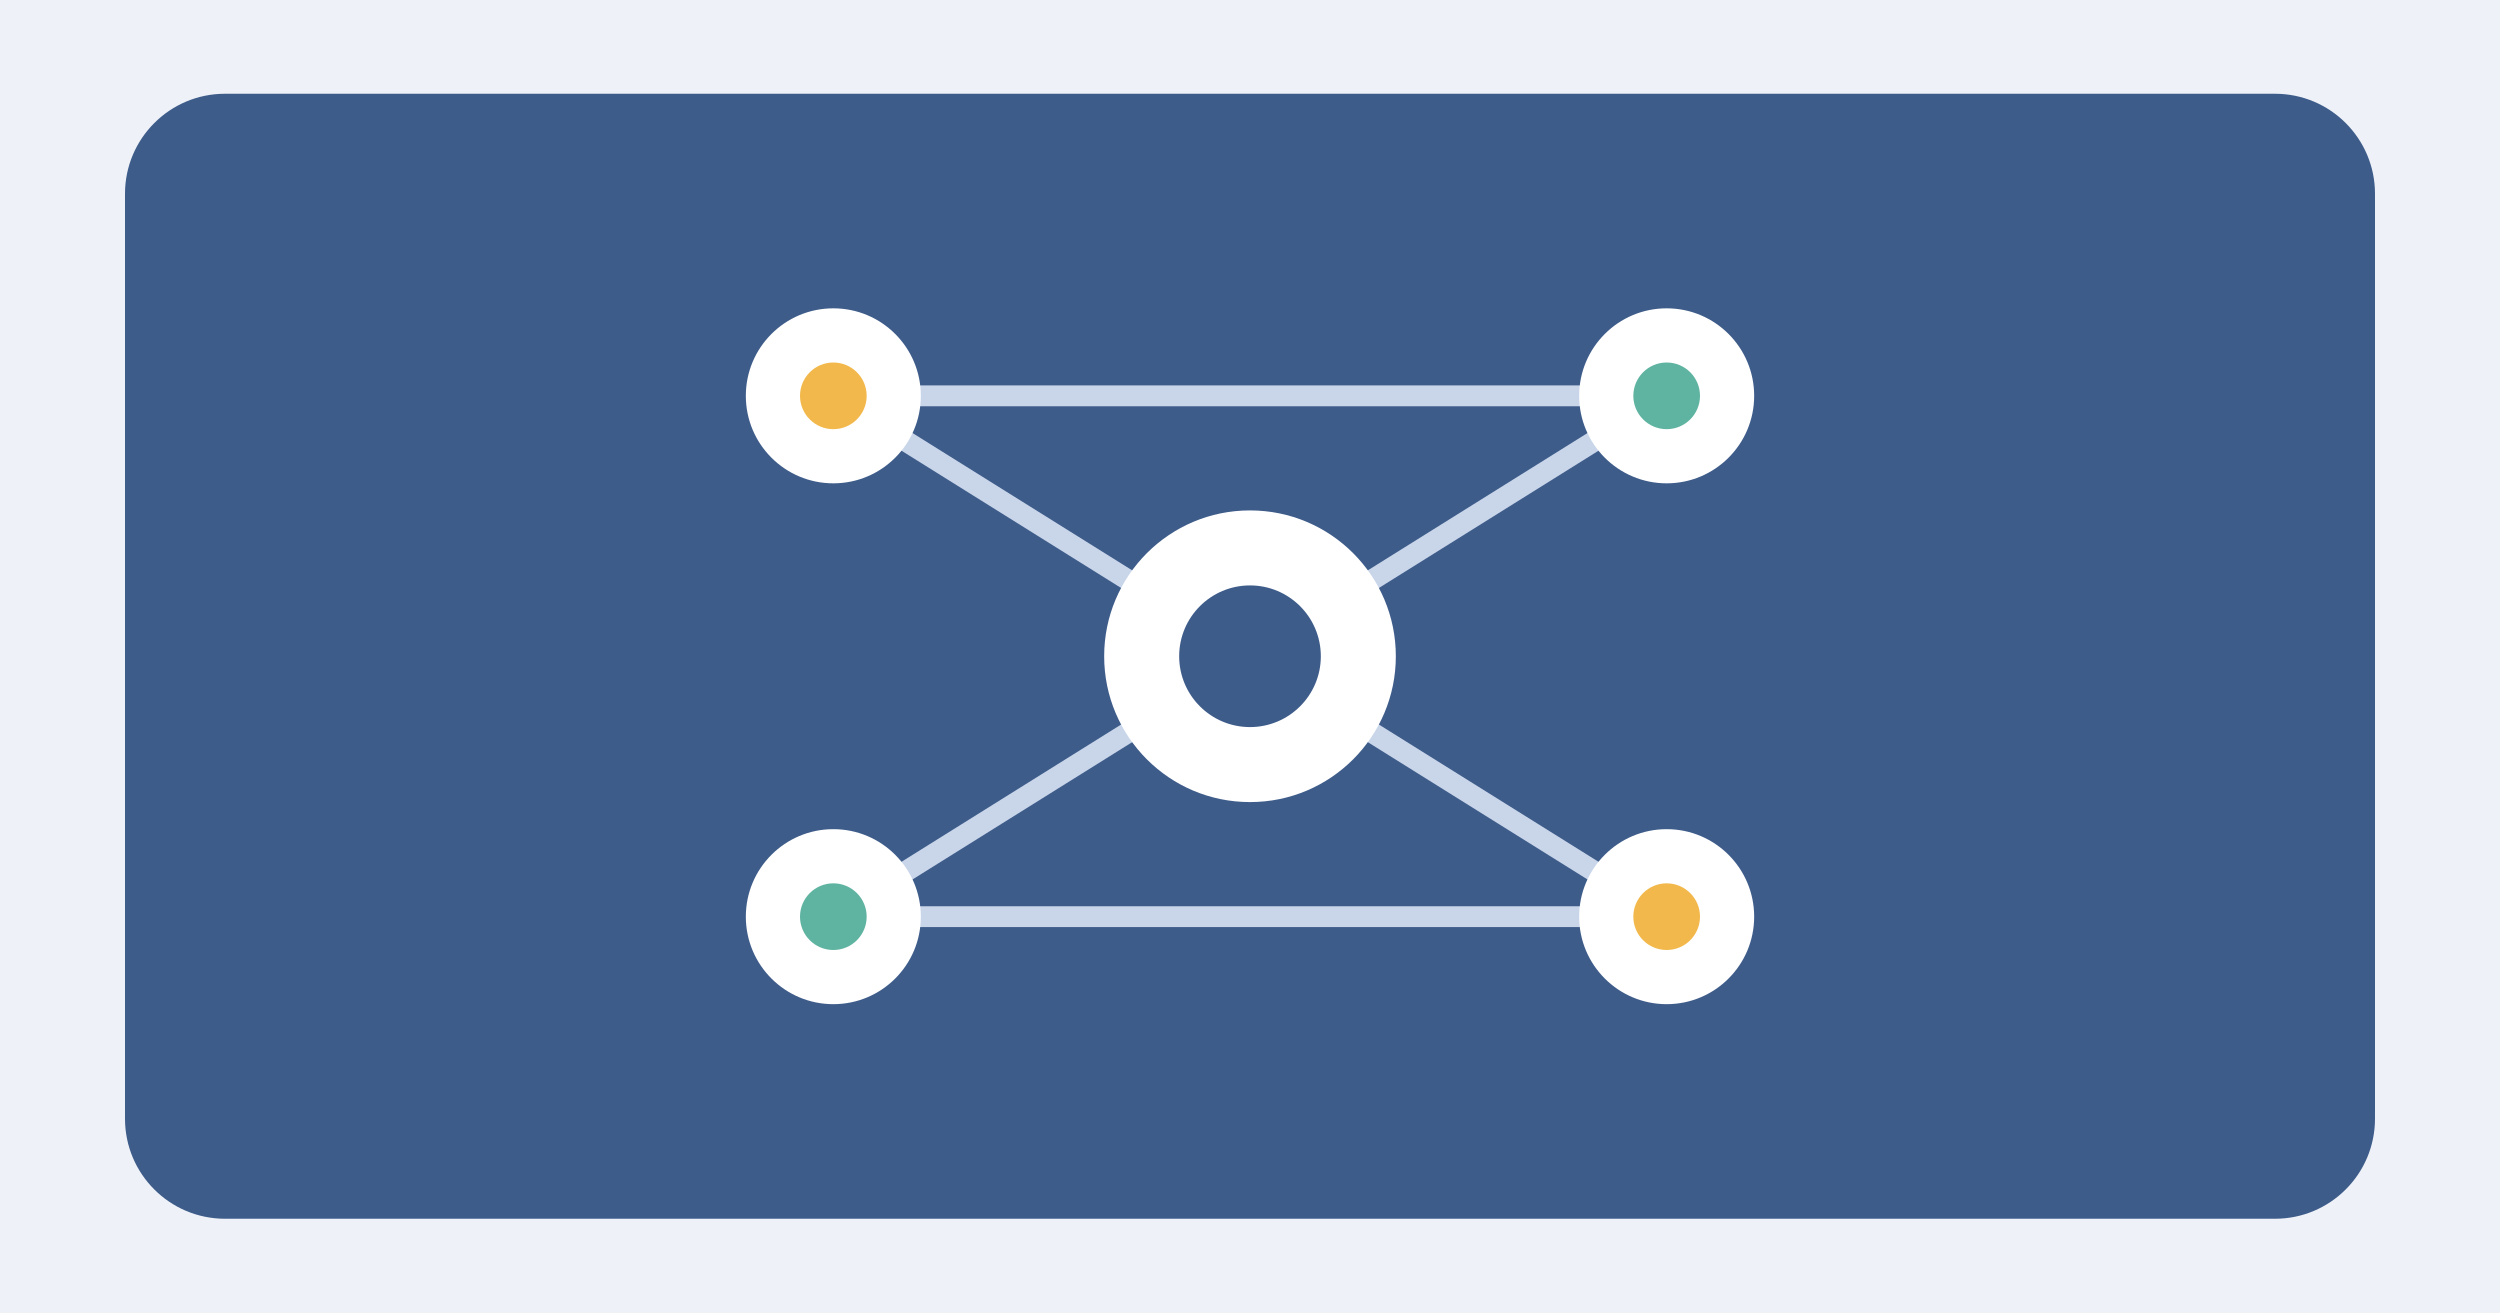
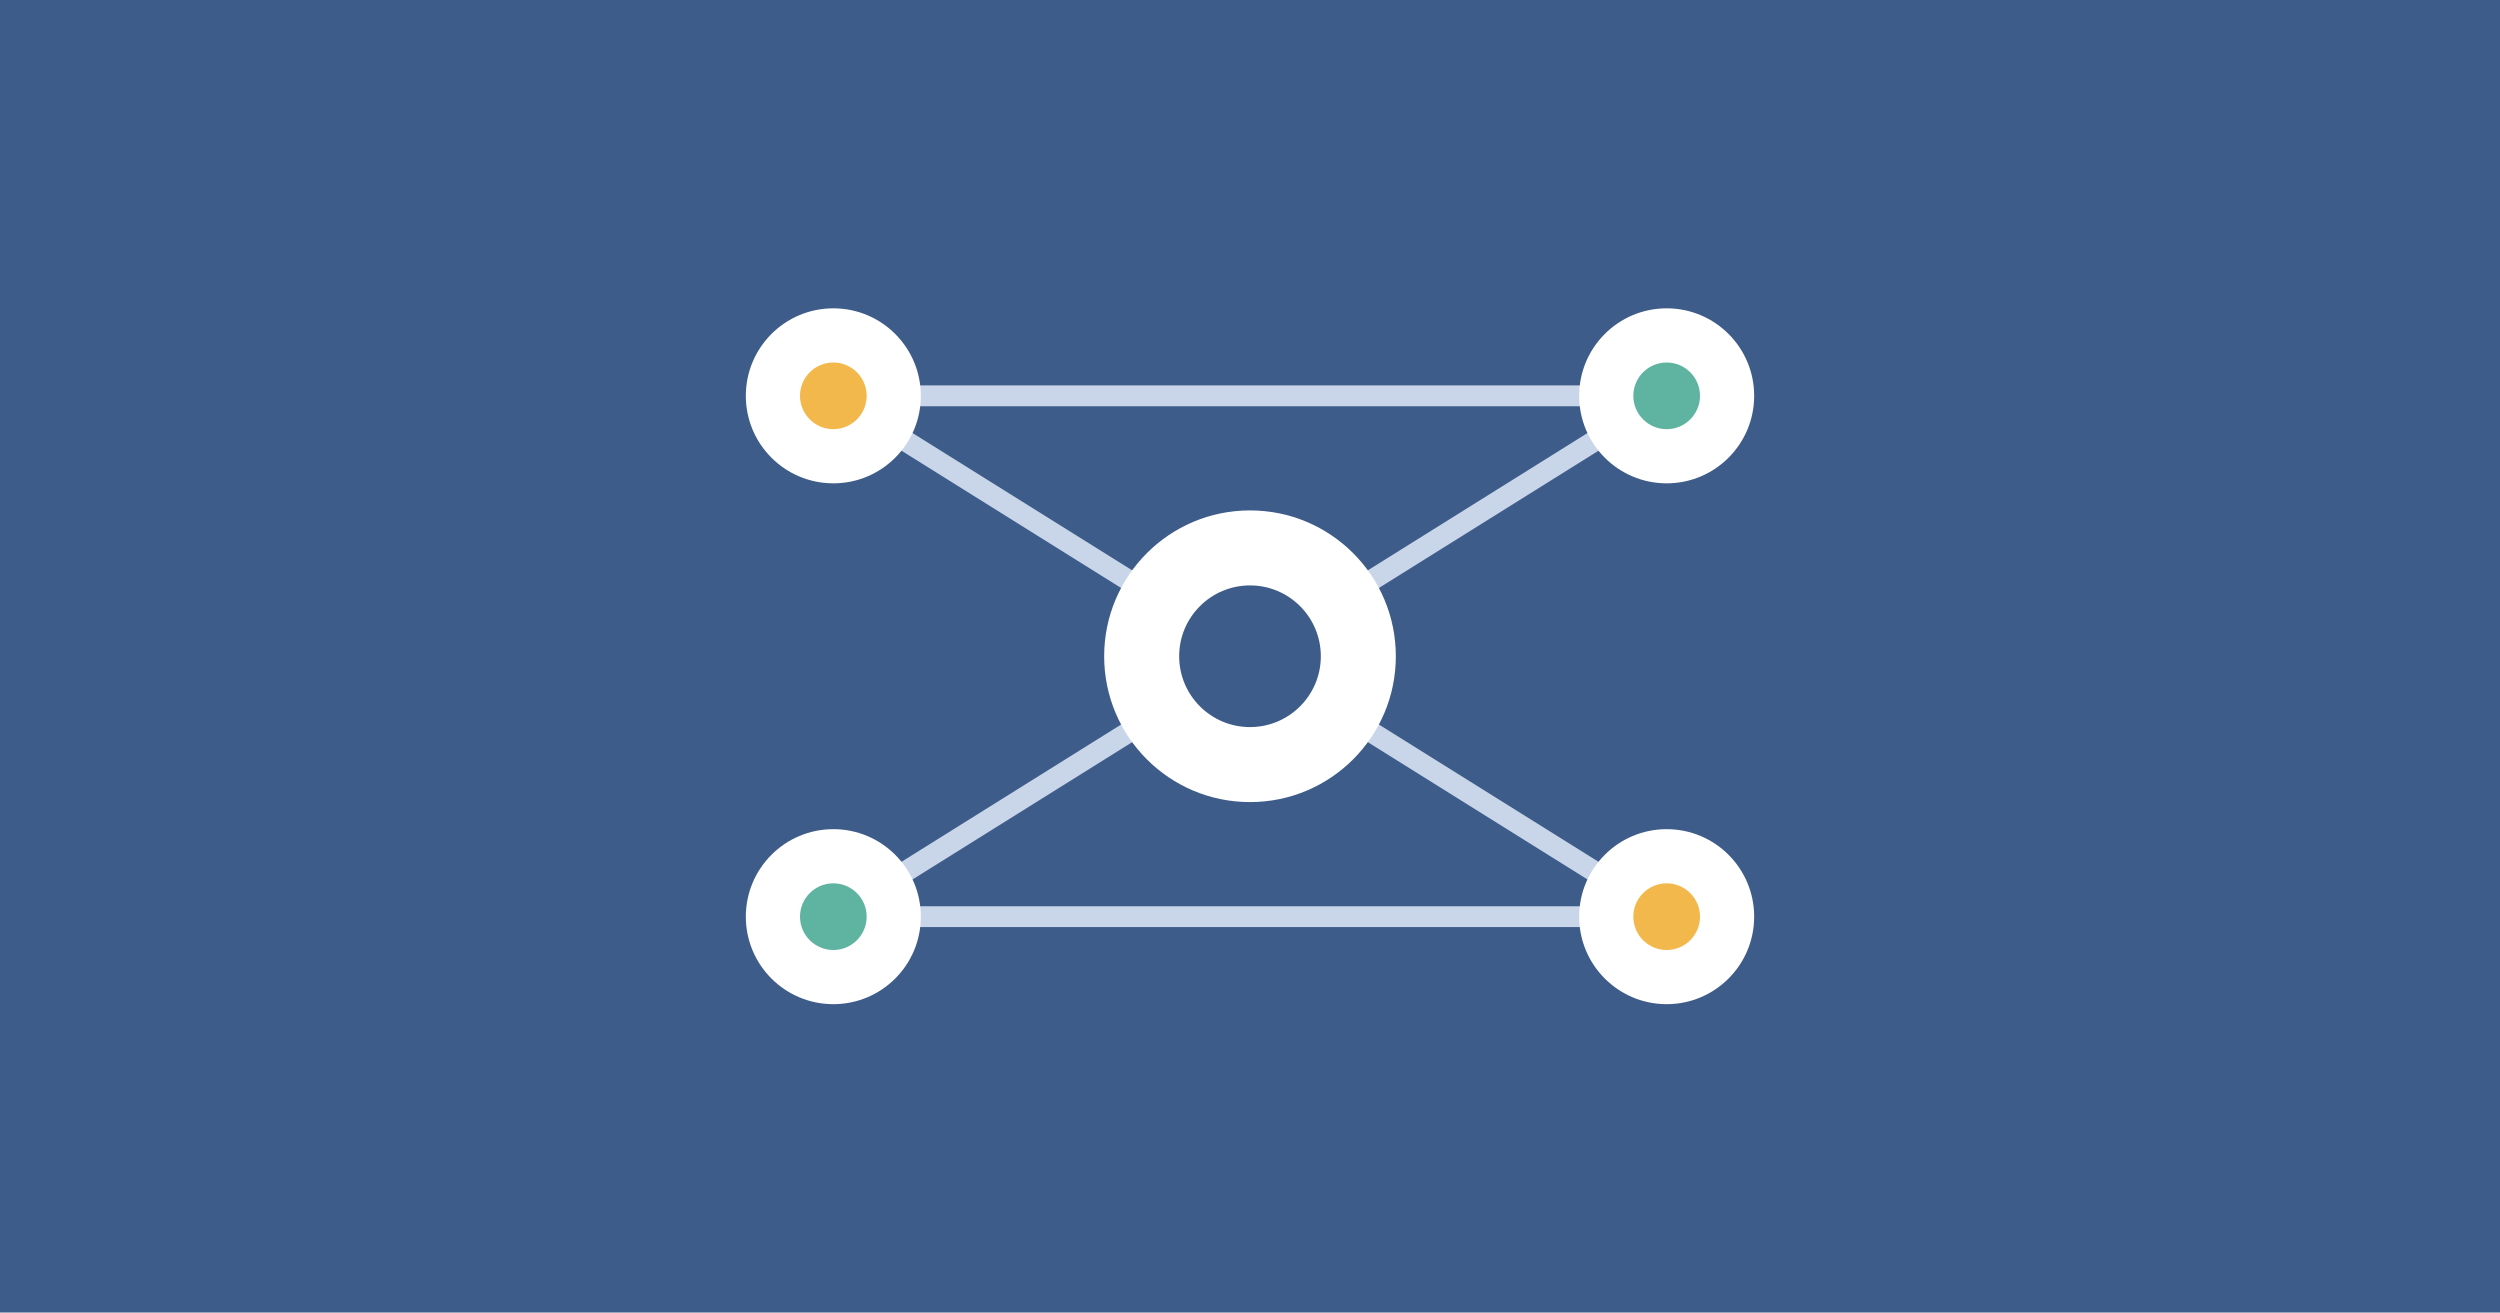
<svg xmlns="http://www.w3.org/2000/svg" width="1200" height="630" viewBox="0 0 1200 630">
-   <rect width="1200" height="630" fill="#EEF2F8" />
+   <rect width="1200" height="630" fill="#3E5C8A" />
  <rect x="60" y="45" width="1080" height="540" rx="48" fill="#3E5C8A" />
  <g stroke="#C9D6EA" stroke-width="10" stroke-linecap="round">
    <line x1="600" y1="315" x2="400" y2="190" />
    <line x1="600" y1="315" x2="800" y2="190" />
    <line x1="600" y1="315" x2="400" y2="440" />
    <line x1="600" y1="315" x2="800" y2="440" />
    <line x1="400" y1="190" x2="800" y2="190" />
    <line x1="400" y1="440" x2="800" y2="440" />
  </g>
  <circle cx="600" cy="315" r="70" fill="#FFFFFF" />
  <circle cx="600" cy="315" r="34" fill="#3E5C8A" />
  <circle cx="400" cy="190" r="42" fill="#FFFFFF" />
  <circle cx="800" cy="190" r="42" fill="#FFFFFF" />
  <circle cx="400" cy="440" r="42" fill="#FFFFFF" />
  <circle cx="800" cy="440" r="42" fill="#FFFFFF" />
  <circle cx="400" cy="190" r="16" fill="#F2B84B" />
  <circle cx="800" cy="190" r="16" fill="#5FB3A1" />
  <circle cx="400" cy="440" r="16" fill="#5FB3A1" />
  <circle cx="800" cy="440" r="16" fill="#F2B84B" />
</svg>
